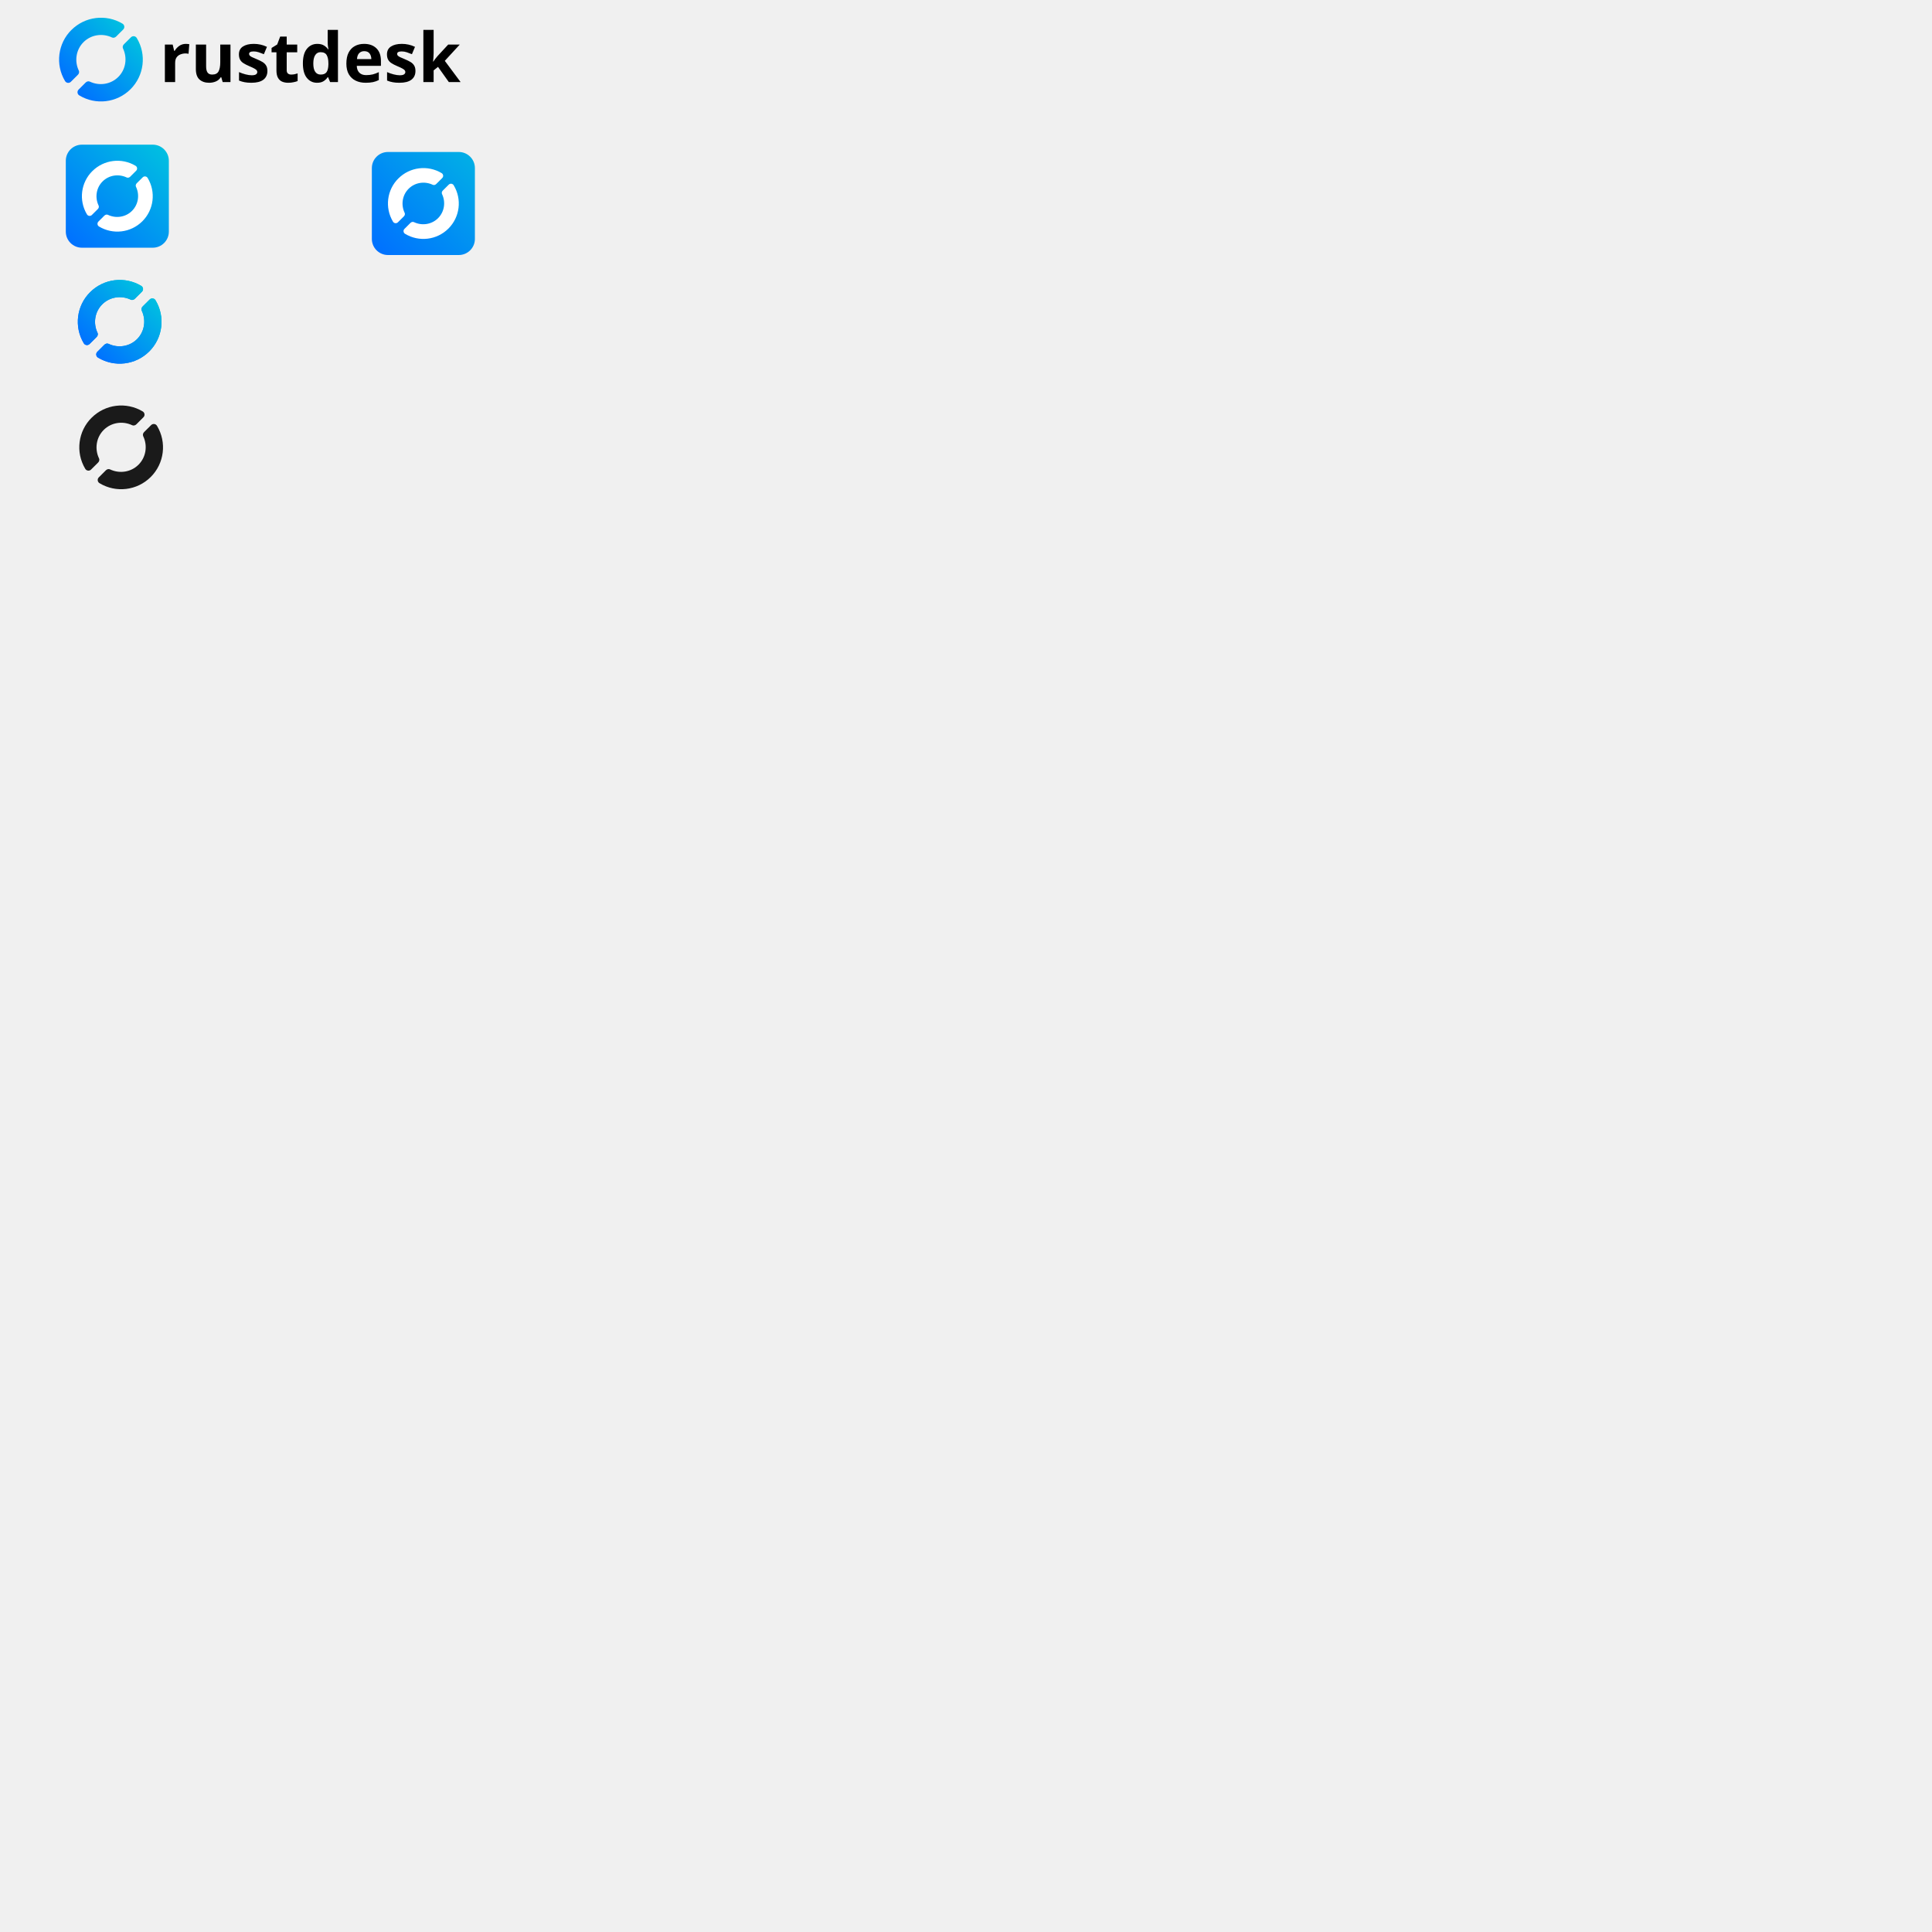
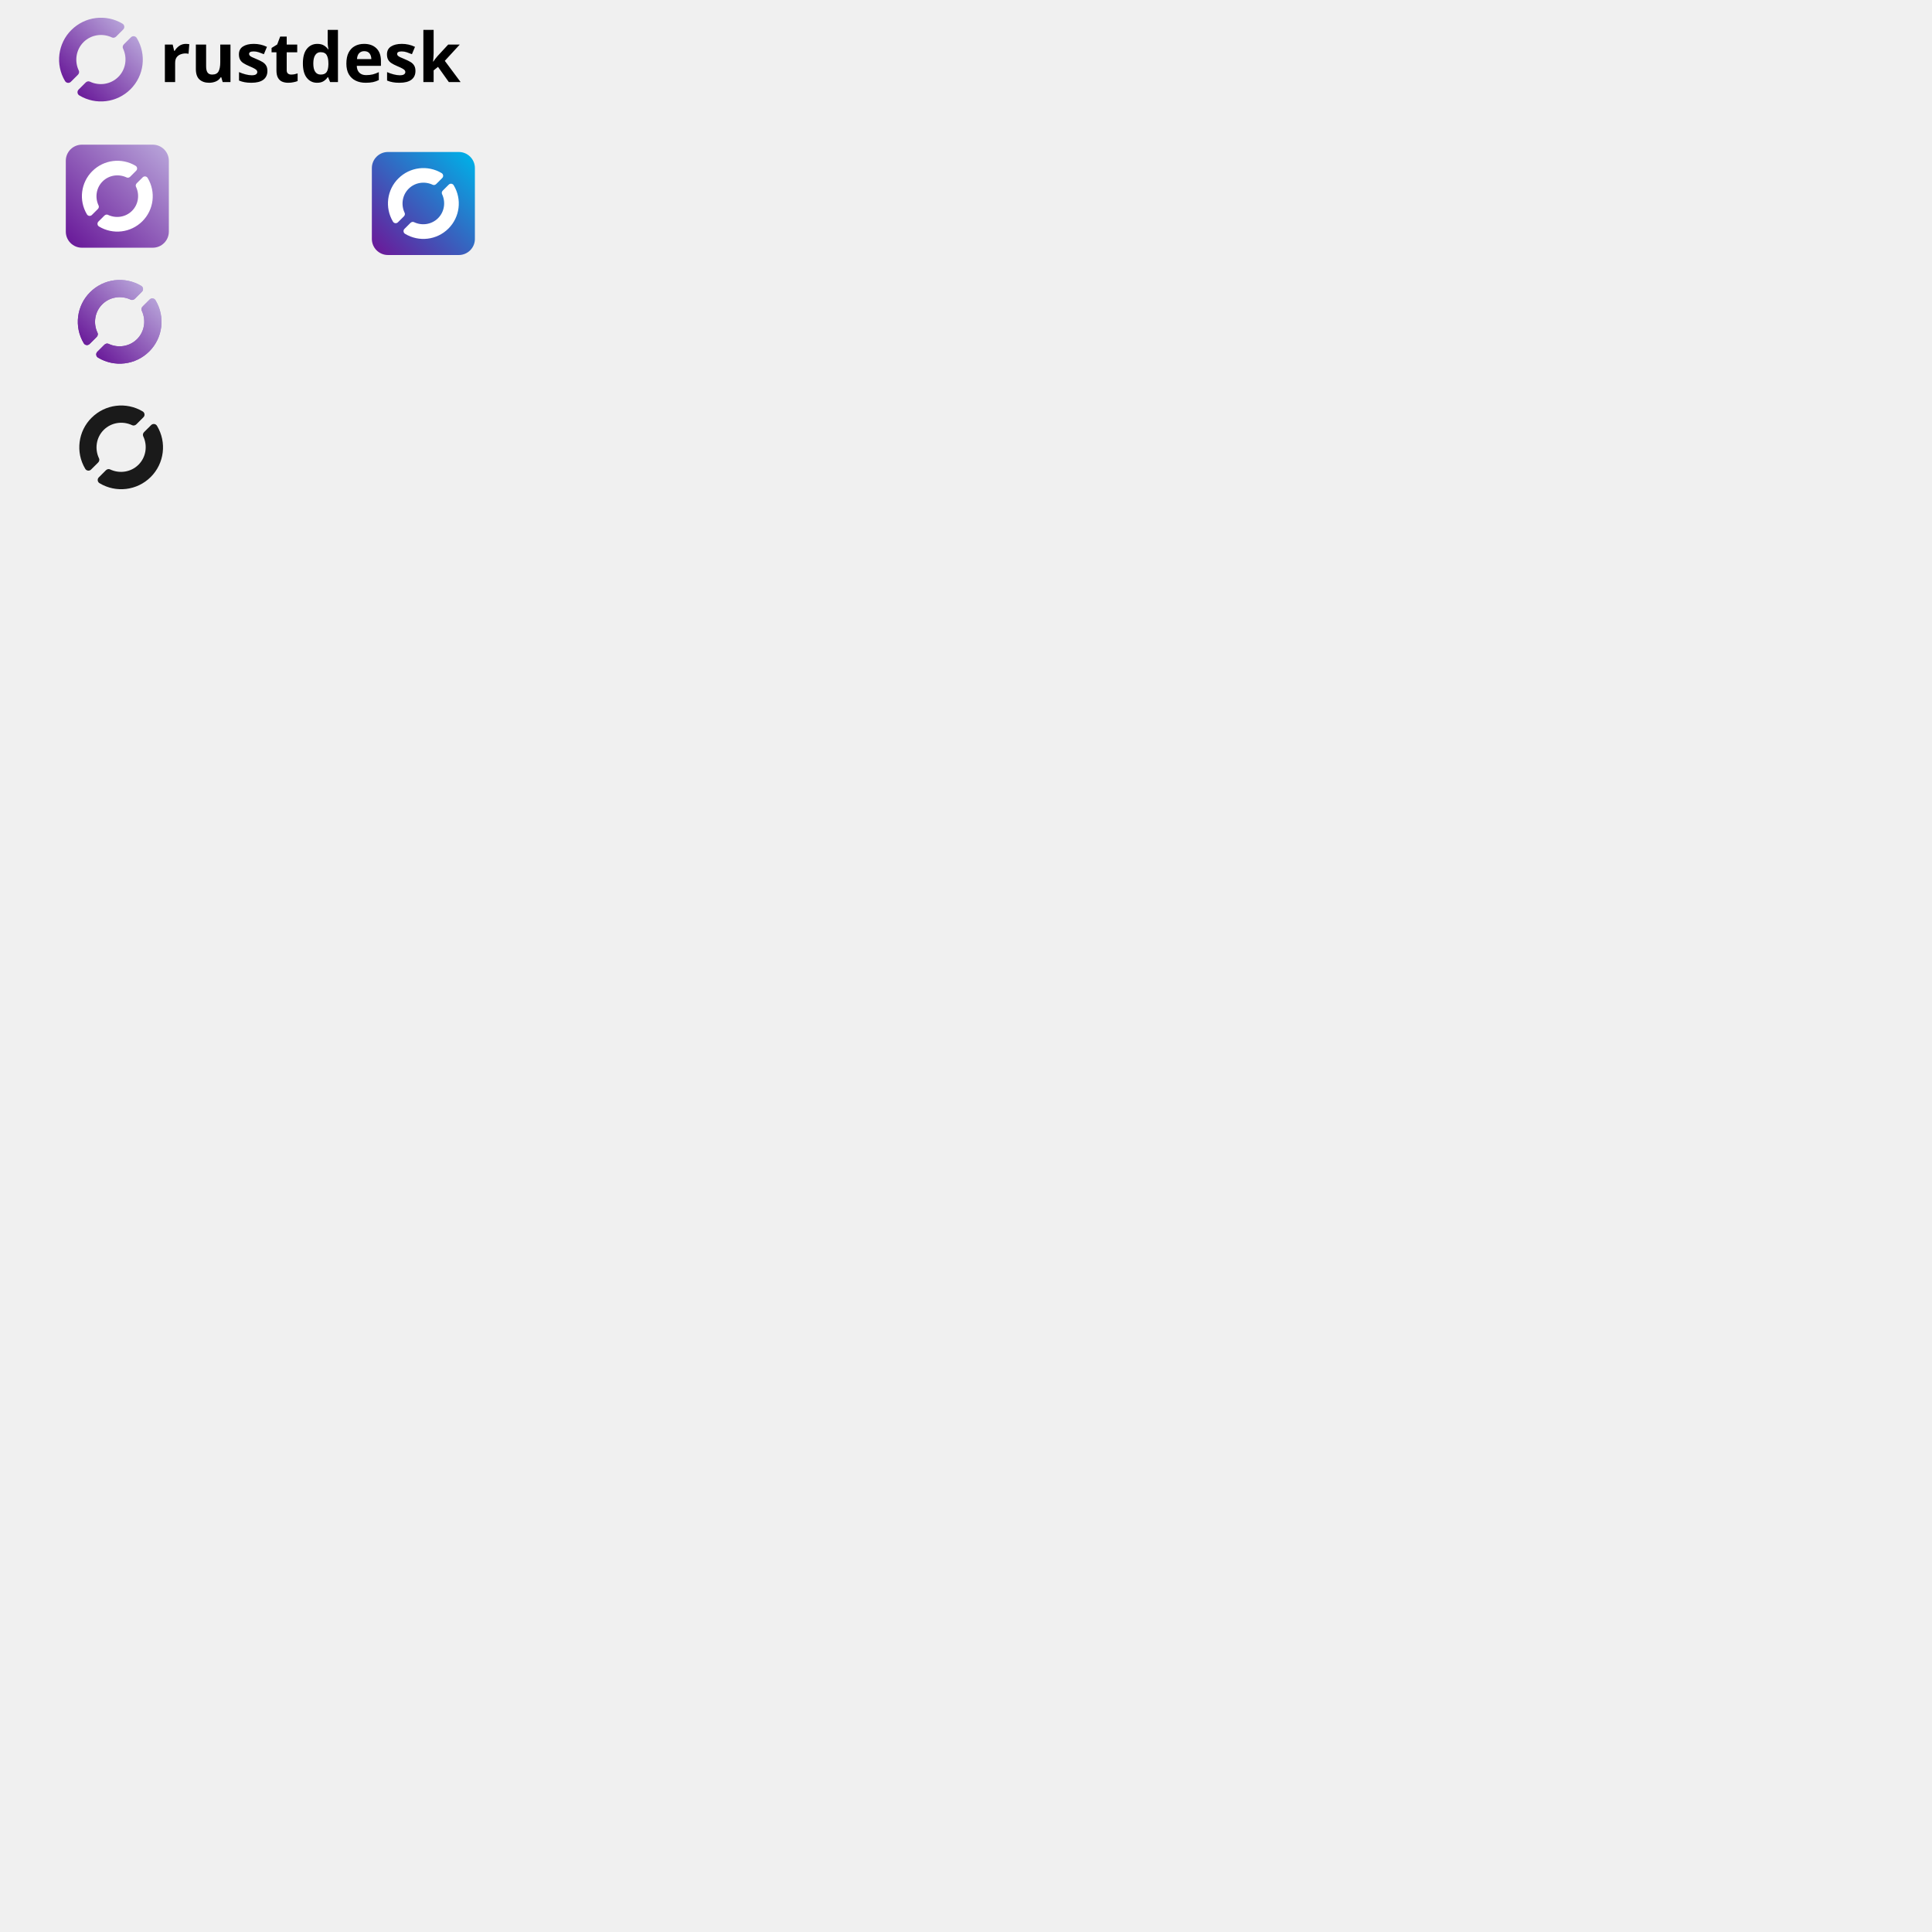
<svg xmlns="http://www.w3.org/2000/svg" xmlns:xlink="http://www.w3.org/1999/xlink" style="isolation:isolate" viewBox="66.993 897.484 600 600" version="1.1" id="svg11" xml:space="preserve" width="600" height="600">
  <defs id="defs15">
    <linearGradient id="linearGradient9947" x1="0.148" x2="0.845" y1="0.851" y2="0.154" gradientTransform="matrix(26.301,0,0,26.331,90.67354,911.7572)" gradientUnits="userSpaceOnUse">
-       <stop offset="0" stop-color="#004ba6" id="stop9943" style="stop-color:#0071ff;stop-opacity:1;" />
-       <stop offset="1" stop-color="#00bfe1" id="stop9945" style="stop-color:#01aee6;stop-opacity:1;" />
+       <stop offset="0" stop-color="#311E50" id="stop9943" style="stop-color:#6A1B9A;stop-opacity:1;" />
+       <stop offset="1" stop-color="#B6A1D8" id="stop9945" style="stop-color:#01aee6;stop-opacity:1;" />
    </linearGradient>
    <linearGradient id="linearGradient9775" x1="0.045" x2="0.955" y1="0.955" y2="0.045" gradientTransform="matrix(32,0,0,32,231.03,929.9804)" gradientUnits="userSpaceOnUse">
-       <stop offset="0" stop-color="#004ba6" id="stop9771" style="stop-color:#0071ff;stop-opacity:1;" />
-       <stop offset="1" stop-color="#00bfe1" id="stop9773" style="stop-color:#01aee6;stop-opacity:1;" />
+       <stop offset="0" stop-color="#311E50" id="stop9771" style="stop-color:#6A1B9A;stop-opacity:1;" />
+       <stop offset="1" stop-color="#B6A1D8" id="stop9773" style="stop-color:#01aee6;stop-opacity:1;" />
    </linearGradient>
    <linearGradient id="linearGradient5424" x1="0.148" x2="0.845" y1="0.851" y2="0.154" gradientTransform="matrix(26.301,0,0,26.331,90.67354,911.7572)" gradientUnits="userSpaceOnUse">
-       <stop offset="0" stop-color="#004ba6" id="stop5420" style="stop-color:#0071ff;stop-opacity:1;" />
-       <stop offset="1" stop-color="#00bfe1" id="stop5422" style="stop-color:#01aee6;stop-opacity:1;" />
+       <stop offset="0" stop-color="#311E50" id="stop5420" style="stop-color:#6A1B9A;stop-opacity:1;" />
+       <stop offset="1" stop-color="#B6A1D8" id="stop5422" style="stop-color:#01aee6;stop-opacity:1;" />
    </linearGradient>
    <linearGradient id="linearGradient1258" x1="0.045" x2="0.955" y1="0.955" y2="0.045" gradientTransform="matrix(32,0,0,32,231.03,929.9804)" gradientUnits="userSpaceOnUse">
-       <stop offset="0" stop-color="#004ba6" id="stop1254" style="stop-color:#0071ff;stop-opacity:1;" />
-       <stop offset="1" stop-color="#00bfe1" id="stop1256" style="stop-color:#01aee6;stop-opacity:1;" />
+       <stop offset="0" stop-color="#311E50" id="stop1254" style="stop-color:#6A1B9A;stop-opacity:1;" />
+       <stop offset="1" stop-color="#B6A1D8" id="stop1256" style="stop-color:#01aee6;stop-opacity:1;" />
    </linearGradient>
    <linearGradient id="linearGradient1228" x1="0.045" x2="0.955" y1="0.955" y2="0.045" gradientTransform="matrix(32,0,0,32,231.03,929.9804)" gradientUnits="userSpaceOnUse">
-       <stop offset="0" stop-color="#004ba6" id="stop1224" style="stop-color:#0071ff;stop-opacity:1;" />
-       <stop offset="100%" stop-color="#00bfe1" id="stop1226" />
+       <stop offset="0" stop-color="#311E50" id="stop1224" style="stop-color:#6A1B9A;stop-opacity:1;" />
+       <stop offset="100%" stop-color="#B6A1D8" id="stop1226" />
    </linearGradient>
    <rect x="34.073" y="7.526" width="62.535" height="16.147" id="rect9005" />
    <linearGradient id="a-3" x1="0.045" x2="0.955" y1="0.955" y2="0.045" gradientTransform="matrix(32,0,0,32,231.03,929.9804)" gradientUnits="userSpaceOnUse">
-       <stop offset="0%" stop-color="#004ba6" id="stop294" />
-       <stop offset="100%" stop-color="#00bfe1" id="stop296" />
+       <stop offset="0%" stop-color="#311E50" id="stop294" />
+       <stop offset="100%" stop-color="#B6A1D8" id="stop296" />
    </linearGradient>
    <linearGradient xlink:href="#linearGradient1228" id="linearGradient426" gradientUnits="userSpaceOnUse" gradientTransform="matrix(32,0,0,32,45.09661,851.7449)" x1="0.045" y1="0.955" x2="0.955" y2="0.045" />
    <linearGradient xlink:href="#a" id="linearGradient5414" gradientUnits="userSpaceOnUse" gradientTransform="matrix(26.00048,0,0,25.99935,91.16012,984.4207)" x1="0.148" y1="0.851" x2="0.845" y2="0.154" />
    <linearGradient xlink:href="#a" id="linearGradient9753" gradientUnits="userSpaceOnUse" gradientTransform="matrix(26.00048,0,0,25.99935,66.99302,897.4845)" x1="0.148" y1="0.851" x2="0.845" y2="0.154" />
    <linearGradient xlink:href="#linearGradient9775" id="linearGradient9769" gradientUnits="userSpaceOnUse" gradientTransform="matrix(32,0,0,32,45.09661,851.7449)" x1="0.045" y1="0.955" x2="0.955" y2="0.045" />
    <linearGradient xlink:href="#a" id="linearGradient9831" gradientUnits="userSpaceOnUse" gradientTransform="matrix(22.0004,0,0,21.99946,71.99301,902.4844)" x1="0.148" y1="0.851" x2="0.845" y2="0.154" />
    <linearGradient xlink:href="#a" id="linearGradient342" gradientUnits="userSpaceOnUse" gradientTransform="matrix(26.00048,0,0,25.99936,17.98453,891.7487)" x1="0.148" y1="0.851" x2="0.845" y2="0.154" />
    <linearGradient xlink:href="#a" id="linearGradient765" gradientUnits="userSpaceOnUse" gradientTransform="matrix(26.00048,0,0,25.99936,17.98453,891.7487)" x1="0.148" y1="0.851" x2="0.845" y2="0.154" />
  </defs>
  <linearGradient id="a" x1="0.148" x2="0.845" y1="0.851" y2="0.154" gradientTransform="matrix(26.301,0,0,26.331,90.67354,911.7572)" gradientUnits="userSpaceOnUse">
-     <stop offset="0" stop-color="#004ba6" id="stop4" style="stop-color:#0071ff;stop-opacity:1;" />
-     <stop offset="1" stop-color="#00bfe1" id="stop6" style="stop-color:#00bfe1;stop-opacity:1;" />
+     <stop offset="0" stop-color="#311E50" id="stop4" style="stop-color:#6A1B9A;stop-opacity:1;" />
+     <stop offset="1" stop-color="#B6A1D8" id="stop6" style="stop-color:#B6A1D8;stop-opacity:1;" />
  </linearGradient>
-   <text xml:space="preserve" transform="translate(66.993,897.484)" id="text9003" style="white-space:pre;shape-inside:url(#rect9005);display:inline;fill:#0071ff" />
+   <text xml:space="preserve" transform="translate(66.993,897.484)" id="text9003" style="white-space:pre;shape-inside:url(#rect9005);display:inline;fill:#6A1B9A" />
  <path fill="url(#a)" d="m 113.485,990.488 -2.135,2.122 c -0.376,0.337 -0.557,0.879 -0.347,1.337 1.423,2.976 0.883,6.524 -1.451,8.856 -2.335,2.331 -5.887,2.871 -8.867,1.449 -0.439,-0.197 -0.954,-0.03 -1.292,0.313 l -2.17,2.166 c -0.255,0.25 -0.381,0.602 -0.34,0.956 0.041,0.354 0.243,0.669 0.548,0.854 5.113,3.095 11.679,2.306 15.911,-1.912 4.232,-4.216 5.039,-10.773 1.955,-15.887 -0.177,-0.311 -0.489,-0.522 -0.844,-0.572 -0.355,-0.05 -0.713,0.068 -0.968,0.318 z m -18.467,-2.306 c -4.253,4.2 -5.086,10.758 -2.02,15.885 0.177,0.312 0.488,0.523 0.843,0.573 0.355,0.05 0.713,-0.068 0.969,-0.319 l 2.123,-2.109 c 0.385,-0.337 0.572,-0.885 0.359,-1.349 -1.423,-2.976 -0.884,-6.524 1.451,-8.856 2.334,-2.331 5.887,-2.871 8.866,-1.45 0.434,0.195 0.942,0.033 1.281,-0.3 l 2.182,-2.179 c 0.255,-0.249 0.381,-0.601 0.34,-0.956 -0.042,-0.353 -0.243,-0.668 -0.548,-0.854 -5.122,-3.068 -11.678,-2.255 -15.893,1.972 z" id="path5412" style="fill:url(#linearGradient5414);stroke-width:0.988" />
  <g id="g9521">
    <g id="g3226" transform="translate(42.33301,90.66725)">
      <path fill="url(#a)" d="M 72.097,883.745 H 50.097 c -2.76,0 -5,-2.24 -5,-5 v -22 c 0,-2.759 2.24,-5 5,-5 h 22 c 2.759,0 5,2.241 5,5 v 22 c 0,2.76 -2.241,5 -5,5 z" id="path422" style="isolation:isolate;fill:url(#linearGradient426)" />
    </g>
    <path fill="url(#a)" d="m 111.32,952.547 -1.807,1.795 c -0.318,0.285 -0.472,0.744 -0.293,1.131 1.204,2.518 0.747,5.52 -1.228,7.494 -1.976,1.973 -4.981,2.429 -7.502,1.226 -0.371,-0.166 -0.807,-0.025 -1.093,0.265 l -1.836,1.833 c -0.216,0.211 -0.322,0.51 -0.288,0.809 0.034,0.3 0.206,0.567 0.463,0.723 4.326,2.618 9.882,1.951 13.463,-1.618 3.581,-3.568 4.264,-9.115 1.655,-13.443 -0.15,-0.263 -0.414,-0.442 -0.714,-0.484 -0.3,-0.042 -0.603,0.058 -0.819,0.269 z m -15.626,-1.951 c -3.599,3.554 -4.304,9.103 -1.709,13.441 0.15,0.264 0.413,0.443 0.714,0.485 0.3,0.042 0.603,-0.058 0.82,-0.27 l 1.797,-1.785 c 0.325,-0.285 0.484,-0.749 0.303,-1.141 -1.204,-2.518 -0.748,-5.52 1.228,-7.494 1.975,-1.973 4.981,-2.429 7.502,-1.227 0.367,0.165 0.797,0.028 1.084,-0.254 l 1.846,-1.844 c 0.216,-0.211 0.322,-0.509 0.288,-0.809 -0.035,-0.299 -0.206,-0.566 -0.463,-0.723 -4.334,-2.596 -9.881,-1.908 -13.448,1.669 z" id="path9011" style="fill:#ffffff;fill-opacity:1;stroke-width:0.836" />
  </g>
  <path fill="url(#a)" d="m 113.485,990.488 -2.135,2.122 c -0.376,0.337 -0.557,0.879 -0.347,1.337 1.423,2.976 0.883,6.524 -1.451,8.856 -2.335,2.331 -5.887,2.871 -8.867,1.449 -0.439,-0.197 -0.954,-0.03 -1.292,0.313 l -2.17,2.166 c -0.255,0.25 -0.381,0.602 -0.34,0.956 0.041,0.354 0.243,0.669 0.548,0.854 5.113,3.095 11.679,2.306 15.911,-1.912 4.232,-4.216 5.039,-10.773 1.955,-15.887 -0.177,-0.311 -0.489,-0.522 -0.844,-0.572 -0.355,-0.05 -0.713,0.068 -0.968,0.318 z m -18.467,-2.306 c -4.253,4.2 -5.086,10.758 -2.02,15.885 0.177,0.312 0.488,0.523 0.843,0.573 0.355,0.05 0.713,-0.068 0.969,-0.319 l 2.123,-2.109 c 0.385,-0.337 0.572,-0.885 0.359,-1.349 -1.423,-2.976 -0.884,-6.524 1.451,-8.856 2.334,-2.331 5.887,-2.871 8.866,-1.45 0.434,0.195 0.942,0.033 1.281,-0.3 l 2.182,-2.179 c 0.255,-0.249 0.381,-0.601 0.34,-0.956 -0.042,-0.353 -0.243,-0.668 -0.548,-0.854 -5.122,-3.068 -11.678,-2.255 -15.893,1.972 z" id="path9523" style="fill:url(#linearGradient5414);stroke-width:0.988" />
  <g id="g9759" transform="translate(18.35032,5.505096)">
    <g id="g8359">
-       <text xml:space="preserve" style="font-style:normal;font-variant:normal;font-weight:normal;font-stretch:normal;font-size:21.333px;font-family:Asap;-inkscape-font-specification:Asap;fill:#0071ff" x="98.192" y="917.463" id="text9011">
+       <text xml:space="preserve" style="font-style:normal;font-variant:normal;font-weight:normal;font-stretch:normal;font-size:21.333px;font-family:Asap;-inkscape-font-specification:Asap;fill:#6A1B9A" x="98.192" y="917.463" id="text9011">
        <tspan id="tspan9009" x="98.192" y="917.463" style="font-style:normal;font-variant:normal;font-weight:600;font-stretch:normal;font-size:21.333px;font-family:Nunito;-inkscape-font-specification:'Nunito Semi-Bold';fill:#000000">rustdesk</tspan>
      </text>
    </g>
    <path fill="url(#a)" d="m 89.318,903.552 -2.135,2.122 c -0.376,0.337 -0.557,0.879 -0.347,1.337 1.423,2.976 0.883,6.524 -1.451,8.856 -2.335,2.331 -5.887,2.871 -8.867,1.449 -0.439,-0.197 -0.954,-0.03 -1.292,0.313 l -2.17,2.166 c -0.255,0.25 -0.381,0.602 -0.34,0.956 0.041,0.354 0.243,0.669 0.548,0.854 5.113,3.095 11.679,2.306 15.911,-1.912 4.232,-4.216 5.039,-10.773 1.955,-15.887 -0.177,-0.311 -0.489,-0.522 -0.844,-0.572 -0.355,-0.05 -0.713,0.068 -0.968,0.318 z m -18.467,-2.306 c -4.253,4.2 -5.086,10.758 -2.02,15.885 0.177,0.312 0.488,0.523 0.843,0.573 0.355,0.05 0.713,-0.068 0.969,-0.319 l 2.123,-2.109 c 0.385,-0.337 0.572,-0.885 0.359,-1.349 -1.423,-2.976 -0.884,-6.524 1.451,-8.856 2.334,-2.331 5.887,-2.871 8.866,-1.45 0.434,0.195 0.942,0.033 1.281,-0.3 l 2.182,-2.179 c 0.255,-0.249 0.381,-0.601 0.34,-0.956 -0.042,-0.353 -0.243,-0.668 -0.548,-0.854 -5.122,-3.068 -11.678,-2.255 -15.893,1.972 z" id="path9751" style="fill:url(#linearGradient9753);stroke-width:0.988" />
  </g>
  <g id="g9767" transform="translate(95.04653,2.270736)">
    <g id="g9763" transform="translate(42.33301,90.66725)">
      <path fill="url(#a)" d="M 72.097,883.745 H 50.097 c -2.76,0 -5,-2.24 -5,-5 v -22 c 0,-2.759 2.24,-5 5,-5 h 22 c 2.759,0 5,2.241 5,5 v 22 c 0,2.76 -2.241,5 -5,5 z" id="path9761" style="isolation:isolate;fill:url(#linearGradient9769)" />
    </g>
    <path fill="url(#a)" d="m 111.32,952.547 -1.807,1.795 c -0.318,0.285 -0.472,0.744 -0.293,1.131 1.204,2.518 0.747,5.52 -1.228,7.494 -1.976,1.973 -4.981,2.429 -7.502,1.226 -0.371,-0.166 -0.807,-0.025 -1.093,0.265 l -1.836,1.833 c -0.216,0.211 -0.322,0.51 -0.288,0.809 0.034,0.3 0.206,0.567 0.463,0.723 4.326,2.618 9.882,1.951 13.463,-1.618 3.581,-3.568 4.264,-9.115 1.655,-13.443 -0.15,-0.263 -0.414,-0.442 -0.714,-0.484 -0.3,-0.042 -0.603,0.058 -0.819,0.269 z m -15.626,-1.951 c -3.599,3.554 -4.304,9.103 -1.709,13.441 0.15,0.264 0.413,0.443 0.714,0.485 0.3,0.042 0.603,-0.058 0.82,-0.27 l 1.797,-1.785 c 0.325,-0.285 0.484,-0.749 0.303,-1.141 -1.204,-2.518 -0.748,-5.52 1.228,-7.494 1.975,-1.973 4.981,-2.429 7.502,-1.227 0.367,0.165 0.797,0.028 1.084,-0.254 l 1.846,-1.844 c 0.216,-0.211 0.322,-0.509 0.288,-0.809 -0.035,-0.299 -0.206,-0.566 -0.463,-0.723 -4.334,-2.596 -9.881,-1.908 -13.448,1.669 z" id="path9765" style="fill:#ffffff;fill-opacity:1;stroke-width:0.836" />
  </g>
  <g id="g9825" transform="translate(-74.12332,-7.46099)">
    <g id="g9821" transform="translate(42.33301,90.66725)" />
  </g>
  <g id="g9889" transform="translate(-59.55055,66.71606)">
    <rect style="fill:#ffffff;fill-opacity:1;stroke:none;stroke-width:1;stroke-dasharray:none;stroke-opacity:1;paint-order:fill markers stroke" id="rect9885" width="32" height="32" x="66.993" y="897.484" />
    <path fill="url(#a)" d="m 90.883,907.619 -1.807,1.795 c -0.318,0.285 -0.472,0.744 -0.293,1.131 1.204,2.518 0.747,5.52 -1.228,7.494 -1.976,1.973 -4.981,2.429 -7.502,1.226 -0.371,-0.166 -0.807,-0.025 -1.093,0.265 l -1.836,1.833 c -0.216,0.211 -0.322,0.51 -0.288,0.809 0.034,0.3 0.206,0.567 0.463,0.723 4.326,2.618 9.882,1.951 13.463,-1.618 3.581,-3.568 4.264,-9.115 1.655,-13.443 -0.15,-0.263 -0.414,-0.442 -0.714,-0.484 -0.3,-0.043 -0.603,0.058 -0.819,0.269 z m -15.626,-1.951 c -3.599,3.554 -4.304,9.103 -1.709,13.441 0.15,0.264 0.413,0.443 0.714,0.485 0.3,0.042 0.603,-0.058 0.82,-0.27 l 1.797,-1.785 c 0.325,-0.285 0.484,-0.749 0.303,-1.141 -1.204,-2.518 -0.748,-5.52 1.228,-7.493 1.975,-1.973 4.981,-2.429 7.502,-1.227 0.367,0.165 0.797,0.028 1.084,-0.254 l 1.846,-1.844 c 0.216,-0.211 0.322,-0.509 0.288,-0.809 -0.035,-0.299 -0.206,-0.566 -0.463,-0.723 -4.334,-2.596 -9.881,-1.908 -13.448,1.668 z" id="path9829" style="fill:url(#linearGradient9831);stroke-width:0.988" />
  </g>
  <path fill="url(#a)" d="m 113.944,1029.483 -2.135,2.122 c -0.376,0.337 -0.557,0.879 -0.347,1.337 1.423,2.976 0.883,6.524 -1.451,8.856 -2.335,2.331 -5.887,2.871 -8.867,1.449 -0.439,-0.197 -0.954,-0.03 -1.292,0.313 l -2.17,2.166 c -0.255,0.25 -0.381,0.602 -0.34,0.956 0.041,0.354 0.243,0.669 0.548,0.854 5.113,3.095 11.679,2.306 15.911,-1.912 4.232,-4.216 5.039,-10.773 1.955,-15.887 -0.177,-0.311 -0.489,-0.522 -0.844,-0.572 -0.355,-0.05 -0.713,0.068 -0.968,0.318 z m -18.467,-2.306 c -4.253,4.2 -5.086,10.758 -2.02,15.885 0.177,0.312 0.488,0.523 0.843,0.573 0.355,0.05 0.713,-0.068 0.969,-0.319 l 2.123,-2.109 c 0.385,-0.337 0.572,-0.885 0.359,-1.349 -1.423,-2.976 -0.884,-6.524 1.451,-8.856 2.334,-2.331 5.887,-2.871 8.866,-1.45 0.434,0.195 0.942,0.033 1.281,-0.3 l 2.182,-2.179 c 0.255,-0.249 0.381,-0.601 0.34,-0.956 -0.042,-0.353 -0.243,-0.668 -0.548,-0.854 -5.122,-3.068 -11.678,-2.255 -15.893,1.972 z" id="path357" style="fill:#1a1a1a;stroke-width:0.988" />
  <path fill="url(#a)" d="m 34.579,1018.473 -2.135,2.122 c -0.376,0.337 -0.557,0.879 -0.347,1.337 1.423,2.976 0.883,6.524 -1.451,8.856 -2.335,2.331 -5.887,2.871 -8.867,1.449 -0.439,-0.197 -0.954,-0.03 -1.292,0.313 l -2.17,2.166 c -0.255,0.25 -0.381,0.602 -0.34,0.956 0.041,0.354 0.243,0.669 0.548,0.854 5.113,3.095 11.679,2.306 15.911,-1.912 4.232,-4.216 5.039,-10.773 1.955,-15.887 -0.177,-0.311 -0.489,-0.522 -0.844,-0.572 -0.355,-0.05 -0.713,0.068 -0.968,0.318 z m -18.467,-2.306 c -4.253,4.2 -5.086,10.758 -2.02,15.885 0.177,0.312 0.488,0.523 0.843,0.573 0.355,0.05 0.713,-0.068 0.969,-0.319 l 2.123,-2.109 c 0.385,-0.337 0.572,-0.885 0.359,-1.349 -1.423,-2.976 -0.884,-6.524 1.451,-8.856 2.334,-2.331 5.887,-2.871 8.866,-1.45 0.434,0.195 0.942,0.033 1.281,-0.3 l 2.182,-2.179 c 0.255,-0.249 0.381,-0.601 0.34,-0.956 -0.042,-0.353 -0.243,-0.668 -0.548,-0.854 -5.122,-3.068 -11.678,-2.255 -15.893,1.972 z" id="path408" style="fill:#ffffff;stroke-width:0.988" />
  <g id="g763" transform="translate(-49.90362,15.78627)">
    <g id="g761">
      <rect style="fill:#ffffff;fill-opacity:1;stroke:none;stroke-width:1;stroke-dasharray:none;stroke-opacity:1;paint-order:fill markers stroke" id="rect757" width="32" height="32" x="14.985" y="888.748" rx="5" ry="5" />
      <path fill="url(#a)" d="m 40.309,897.816 -2.135,2.122 c -0.376,0.337 -0.557,0.879 -0.347,1.337 1.423,2.976 0.883,6.524 -1.451,8.856 -2.335,2.331 -5.887,2.871 -8.867,1.449 -0.439,-0.197 -0.954,-0.03 -1.292,0.313 l -2.17,2.166 c -0.255,0.25 -0.381,0.602 -0.34,0.956 0.041,0.354 0.243,0.669 0.548,0.854 5.113,3.095 11.679,2.306 15.911,-1.912 4.232,-4.216 5.039,-10.773 1.955,-15.887 -0.177,-0.311 -0.489,-0.522 -0.844,-0.572 -0.355,-0.05 -0.713,0.068 -0.968,0.318 z M 21.843,895.511 c -4.253,4.2 -5.086,10.758 -2.02,15.885 0.177,0.312 0.488,0.523 0.843,0.573 0.355,0.05 0.713,-0.068 0.969,-0.319 l 2.123,-2.109 c 0.385,-0.337 0.572,-0.885 0.359,-1.349 -1.423,-2.976 -0.884,-6.524 1.451,-8.856 2.334,-2.331 5.887,-2.871 8.866,-1.45 0.434,0.195 0.942,0.033 1.281,-0.3 l 2.182,-2.179 c 0.255,-0.249 0.381,-0.601 0.34,-0.956 -0.041,-0.353 -0.243,-0.668 -0.548,-0.854 -5.122,-3.068 -11.678,-2.255 -15.893,1.972 z" id="path759" style="fill:url(#linearGradient765);stroke-width:0.988" />
    </g>
  </g>
  <path style="fill:#000000;stroke-width:1" id="path2240" d="" />
  <g id="g340" transform="translate(-53.94018,69.13041)">
    <g id="g369" transform="translate(-2.109404,-5.177626)">
      <rect style="fill:#ffffff;fill-opacity:1;stroke:none;stroke-width:1;stroke-dasharray:none;stroke-opacity:1;paint-order:fill markers stroke" id="rect336" width="32" height="32" x="14.985" y="888.748" rx="7" ry="7" />
      <path fill="url(#a)" d="m 40.309,897.816 -2.135,2.122 c -0.376,0.337 -0.557,0.879 -0.347,1.337 1.423,2.976 0.883,6.524 -1.451,8.856 -2.335,2.331 -5.887,2.871 -8.867,1.449 -0.439,-0.197 -0.954,-0.03 -1.292,0.313 l -2.17,2.166 c -0.255,0.25 -0.381,0.602 -0.34,0.956 0.041,0.354 0.243,0.669 0.548,0.854 5.113,3.095 11.679,2.306 15.911,-1.912 4.232,-4.216 5.039,-10.773 1.955,-15.887 -0.177,-0.311 -0.489,-0.522 -0.844,-0.572 -0.355,-0.05 -0.713,0.068 -0.968,0.318 z M 21.843,895.511 c -4.253,4.2 -5.086,10.758 -2.02,15.885 0.177,0.312 0.488,0.523 0.843,0.573 0.355,0.05 0.713,-0.068 0.969,-0.319 l 2.123,-2.109 c 0.385,-0.337 0.572,-0.885 0.359,-1.349 -1.423,-2.976 -0.884,-6.524 1.451,-8.856 2.334,-2.331 5.887,-2.871 8.866,-1.45 0.434,0.195 0.942,0.033 1.281,-0.3 l 2.182,-2.179 c 0.255,-0.249 0.381,-0.601 0.34,-0.956 -0.041,-0.353 -0.243,-0.668 -0.548,-0.854 -5.122,-3.068 -11.678,-2.255 -15.893,1.972 z" id="path338" style="fill:url(#linearGradient342);stroke-width:0.988" />
    </g>
  </g>
</svg>
